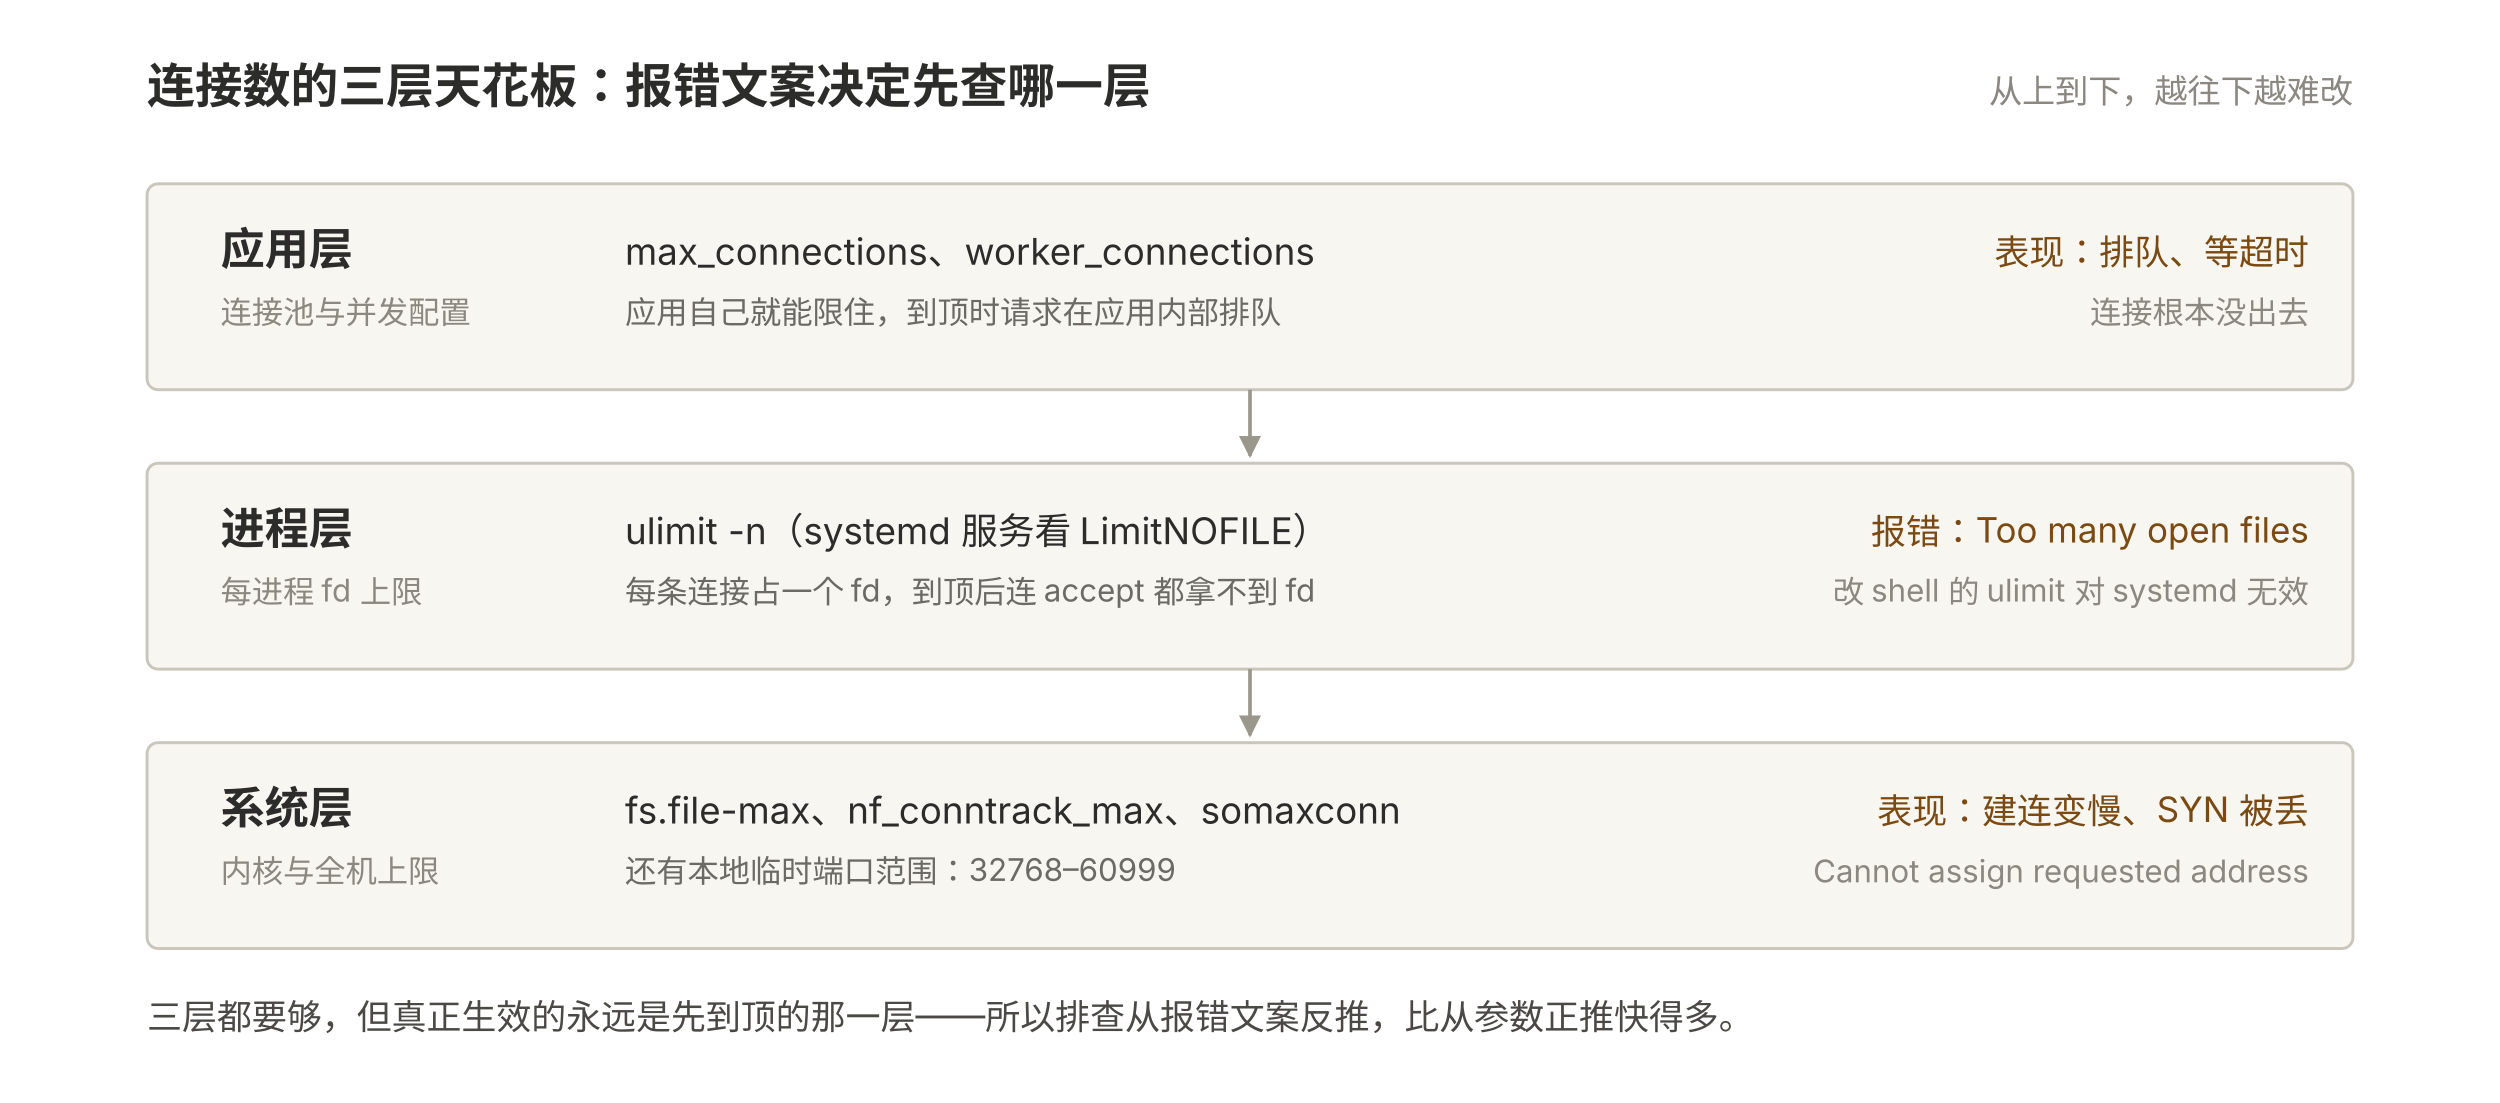
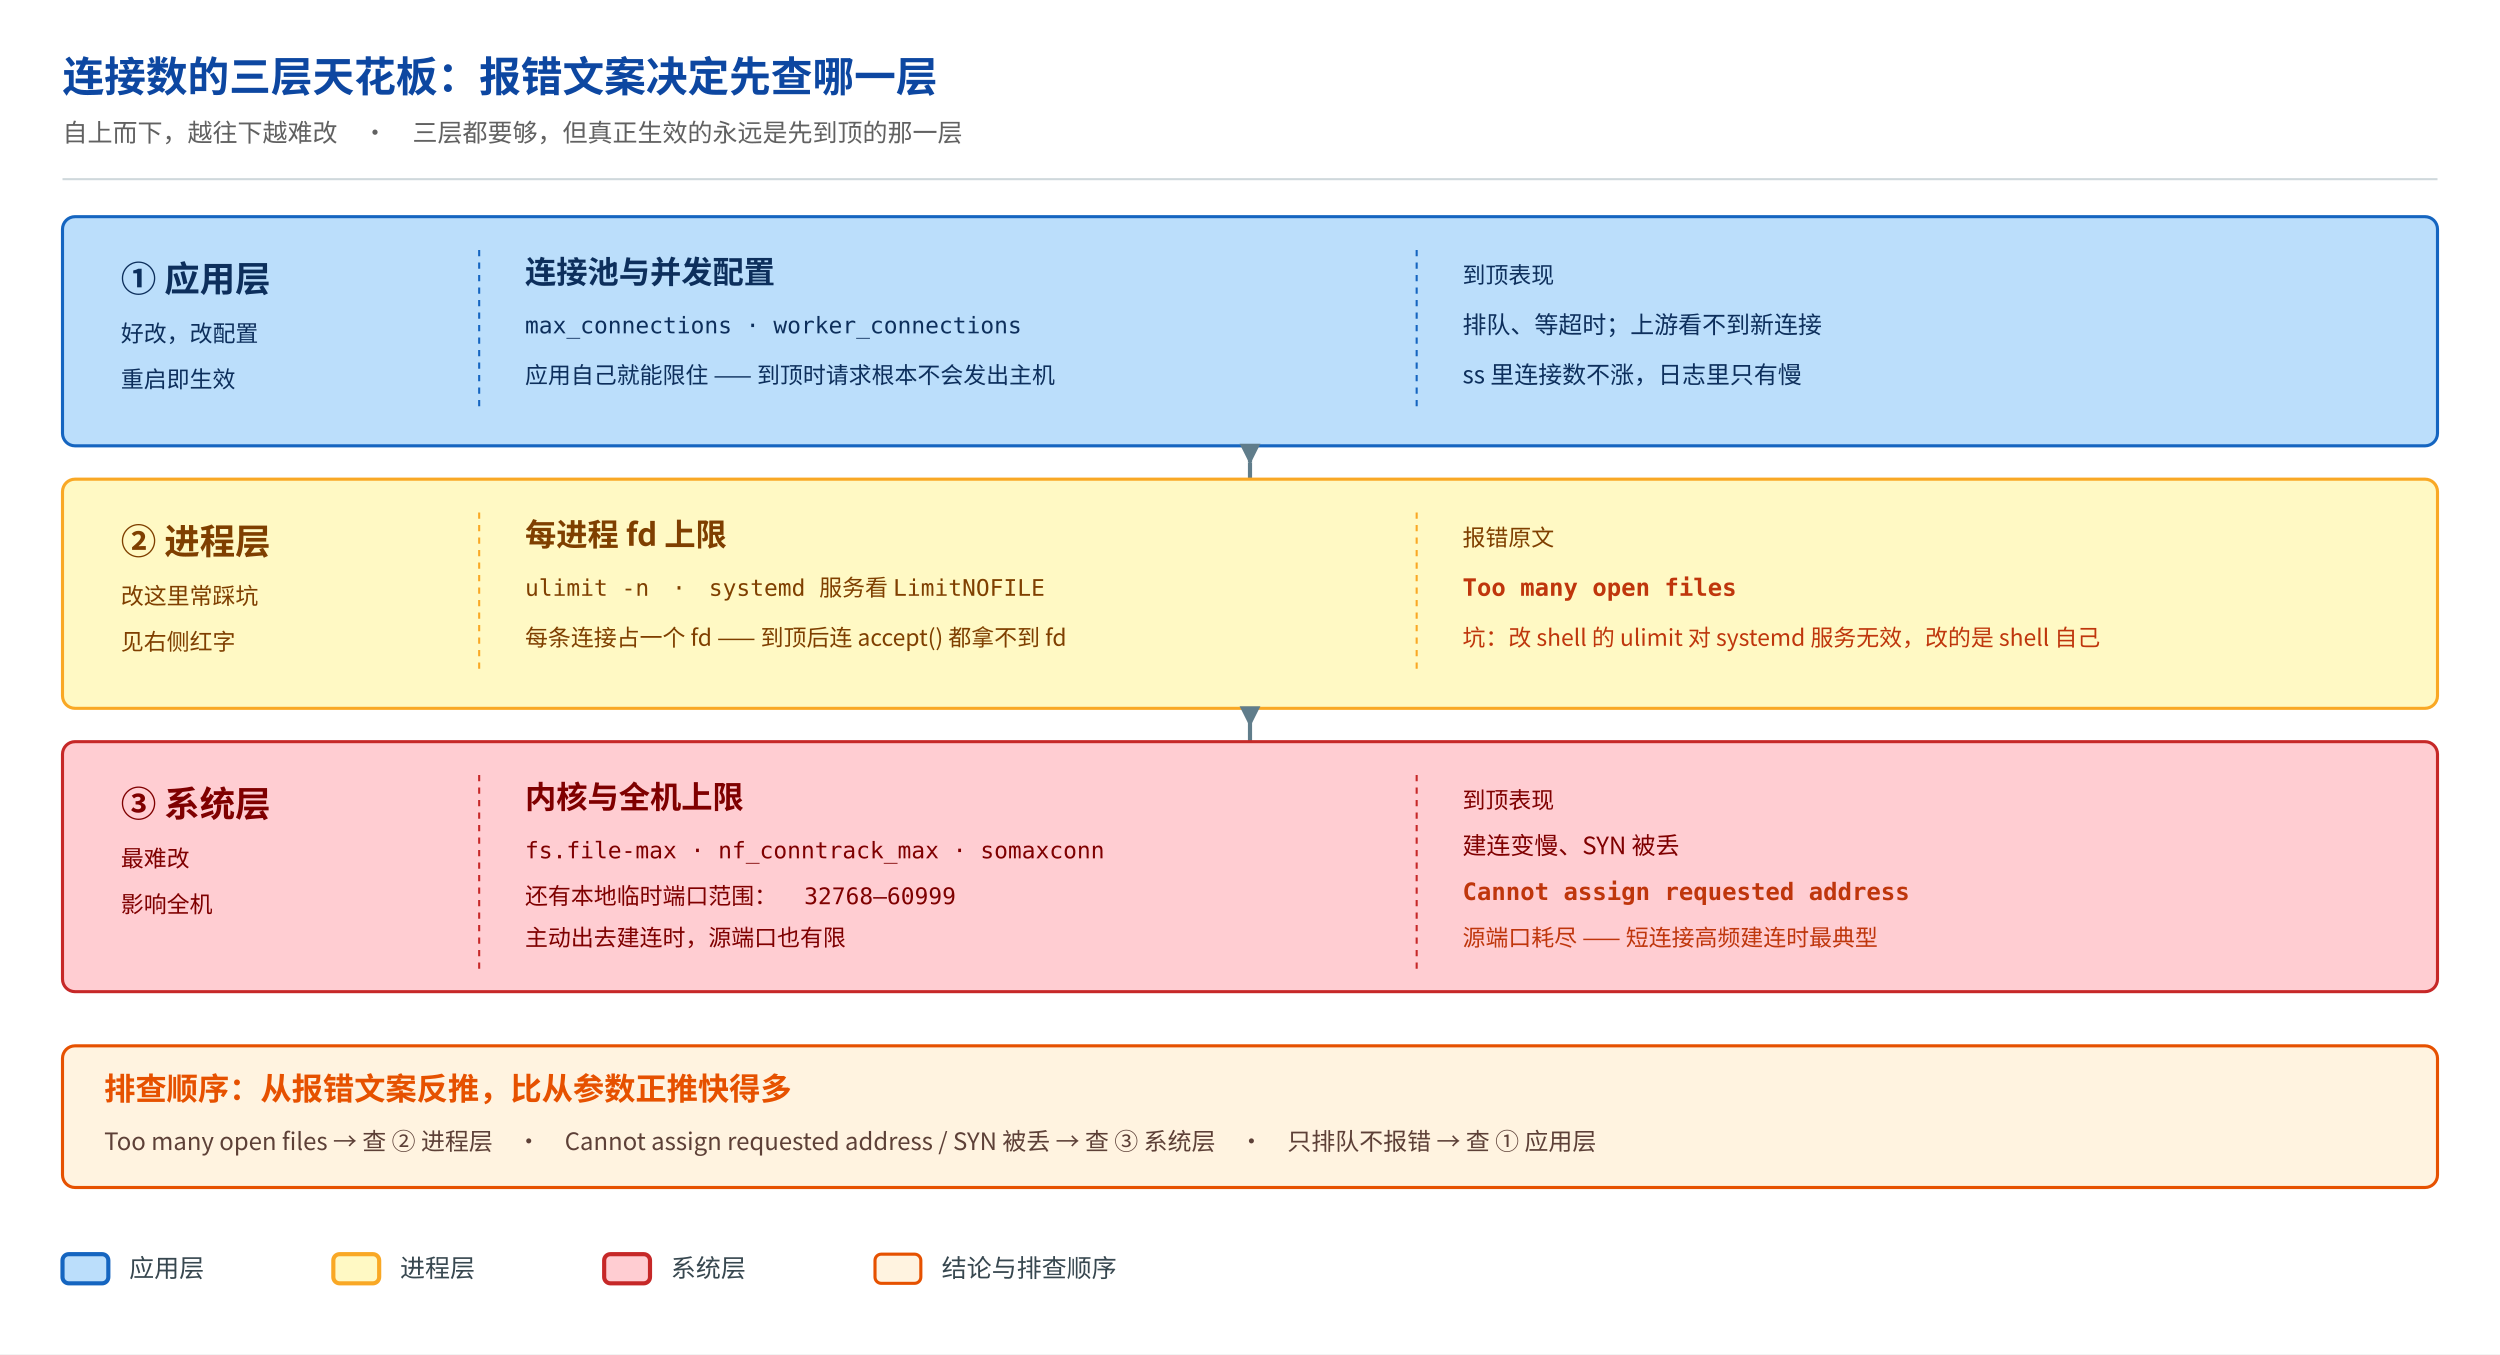
- <svg xmlns="http://www.w3.org/2000/svg" viewBox="0 0 1200 529.41" width="1200" height="529.41" font-family="-apple-system, 'Segoe UI', 'Microsoft YaHei', 'PingFang SC', sans-serif">
-   <g transform="scale(1.764706)">
-     <rect width="680" height="300" fill="#FFFFFF" />
-     <defs>
-       <marker id="ar5" viewBox="0 0 10 10" refX="9" refY="5" markerWidth="6" markerHeight="6" orient="auto">
-         <path d="M0,0 L10,5 L0,10 Z" fill="#9A978D" />
-       </marker>
-     </defs>
-     <g>
-       <text x="40" y="28" font-size="13" font-weight="600" fill="#2C2C2A">连接数的三层天花板：报错文案决定先查哪一层</text>
-       <text x="640" y="28" font-size="9" fill="#8A8880" text-anchor="end">从上到下，越往下越难改</text>
-       <rect x="40" y="50" width="600" height="56" rx="3" fill="#F8F6F1" stroke="#C9C6BC" stroke-width="0.8" />
-       <text x="60" y="72" font-size="12" font-weight="600" fill="#2C2C2A">应用层</text>
-       <text x="60" y="88" font-size="8.5" fill="#8A8880">连接池与并发配置</text>
-       <text x="170" y="72" font-size="10" fill="#2C2C2A">max_connections、worker_connections</text>
-       <text x="170" y="88" font-size="8.5" fill="#6B6A65">应用自己就能限住，到顶时请求在应用内部排队</text>
-       <text x="628" y="72" font-size="9.5" fill="#7A4A12" text-anchor="end">表现：排队、等超时</text>
-       <text x="628" y="88" font-size="8.5" fill="#8A8880" text-anchor="end">连接根本没出去</text>
-       <line x1="340" y1="106" x2="340" y2="124" stroke="#9A978D" stroke-width="1" marker-end="url(#ar5)" />
-       <rect x="40" y="126" width="600" height="56" rx="3" fill="#F8F6F1" stroke="#C9C6BC" stroke-width="0.8" />
-       <text x="60" y="148" font-size="12" font-weight="600" fill="#2C2C2A">进程层</text>
-       <text x="60" y="164" font-size="8.5" fill="#8A8880">每进程 fd 上限</text>
-       <text x="170" y="148" font-size="10" fill="#2C2C2A">ulimit -n（systemd 服务看 LimitNOFILE）</text>
-       <text x="170" y="164" font-size="8.5" fill="#6B6A65">每条连接占一个 fd，到顶后连 accept 都拿不到 fd</text>
-       <text x="628" y="148" font-size="9.5" fill="#7A4A12" text-anchor="end">报错：Too many open files</text>
-       <text x="628" y="164" font-size="8.5" fill="#8A8880" text-anchor="end">改 shell 的 ulimit 对 systemd 无效</text>
-       <line x1="340" y1="182" x2="340" y2="200" stroke="#9A978D" stroke-width="1" marker-end="url(#ar5)" />
-       <rect x="40" y="202" width="600" height="56" rx="3" fill="#F8F6F1" stroke="#C9C6BC" stroke-width="0.8" />
-       <text x="60" y="224" font-size="12" font-weight="600" fill="#2C2C2A">系统层</text>
-       <text x="60" y="240" font-size="8.5" fill="#8A8880">内核与全机上限</text>
-       <text x="170" y="224" font-size="10" fill="#2C2C2A">fs.file-max、nf_conntrack_max、somaxconn</text>
-       <text x="170" y="240" font-size="8.5" fill="#6B6A65">还有本地临时端口范围：32768–60999</text>
-       <text x="628" y="224" font-size="9.5" fill="#7A4A12" text-anchor="end">表现：建连变慢、SYN 被丢</text>
-       <text x="628" y="240" font-size="8.5" fill="#8A8880" text-anchor="end">Cannot assign requested address</text>
-       <text x="40" y="280" font-size="9.5" fill="#4A4945">三层都要够，但真正生效的永远是先到顶的那一层——所以排查从报错文案反推，比从参数正推快得多。</text>
-     </g>
-   </g>
+ <svg xmlns="http://www.w3.org/2000/svg" width="1200" height="650" viewBox="0 0 1200 650">
+   <defs>
+     <marker id="arrowGray" markerWidth="10" markerHeight="10" refX="9" refY="5" orient="auto" markerUnits="userSpaceOnUse">
+       <path d="M 0 0 L 10 5 L 0 10 z" fill="#607d8b" />
+     </marker>
+   </defs>
+   <rect x="0" y="0" width="1200" height="650" fill="#ffffff" />
+   <text x="30" y="44" font-size="20" font-weight="bold" fill="#0d47a1" font-family="Microsoft YaHei, PingFang SC, Noto Sans CJK SC, sans-serif">连接数的三层天花板：报错文案决定先查哪一层</text>
+   <text x="30" y="68" font-size="12" fill="#616161" font-family="Microsoft YaHei, PingFang SC, Noto Sans CJK SC, sans-serif">自上而下，越往下越难改　·　三层都要够，但真正生效的永远是先到顶的那一层</text>
+   <line x1="30" y1="86" x2="1170" y2="86" stroke="#cfd8dc" stroke-width="1" />
+   <rect x="30" y="104" width="1140" height="110" rx="6" fill="#bbdefb" stroke="#1565c0" stroke-width="1.5" />
+   <text x="58" y="140" font-size="17" font-weight="bold" fill="#0d2f5c" font-family="Microsoft YaHei, PingFang SC, Noto Sans CJK SC, sans-serif">① 应用层</text>
+   <text x="58" y="164" font-size="11" fill="#0d2f5c" font-family="Microsoft YaHei, PingFang SC, Noto Sans CJK SC, sans-serif">好改，改配置</text>
+   <text x="58" y="186" font-size="11" fill="#0d2f5c" font-family="Microsoft YaHei, PingFang SC, Noto Sans CJK SC, sans-serif">重启即生效</text>
+   <line x1="230" y1="120" x2="230" y2="198" stroke="#1565c0" stroke-width="1" stroke-dasharray="3 3" />
+   <text x="252" y="136" font-size="15" font-weight="bold" fill="#0d2f5c" font-family="Microsoft YaHei, PingFang SC, Noto Sans CJK SC, sans-serif">连接池与并发配置</text>
+   <text x="252" y="160" font-size="11" fill="#0d2f5c" font-family="ui-monospace,Menlo,Consolas,monospace">max_connections · worker_connections</text>
+   <text x="252" y="184" font-size="11" fill="#0d2f5c" font-family="Microsoft YaHei, PingFang SC, Noto Sans CJK SC, sans-serif">应用自己就能限住 —— 到顶时请求根本不会发出主机</text>
+   <line x1="680" y1="120" x2="680" y2="198" stroke="#1565c0" stroke-width="1" stroke-dasharray="3 3" />
+   <text x="702" y="136" font-size="11" fill="#0d2f5c" font-family="Microsoft YaHei, PingFang SC, Noto Sans CJK SC, sans-serif">到顶表现</text>
+   <text x="702" y="160" font-size="11.5" fill="#0d2f5c" font-family="Microsoft YaHei, PingFang SC, Noto Sans CJK SC, sans-serif">排队、等超时；上游看不到新连接</text>
+   <text x="702" y="184" font-size="11.5" fill="#0d2f5c" font-family="Microsoft YaHei, PingFang SC, Noto Sans CJK SC, sans-serif">ss 里连接数不涨，日志里只有慢</text>
+   <line x1="600" y1="214" x2="600" y2="222" stroke="#607d8b" stroke-width="2" marker-end="url(#arrowGray)" />
+   <line x1="600" y1="222" x2="600" y2="230" stroke="#607d8b" stroke-width="2" />
+   <rect x="30" y="230" width="1140" height="110" rx="6" fill="#fff9c4" stroke="#f9a825" stroke-width="1.5" />
+   <text x="58" y="266" font-size="17" font-weight="bold" fill="#7f3f00" font-family="Microsoft YaHei, PingFang SC, Noto Sans CJK SC, sans-serif">② 进程层</text>
+   <text x="58" y="290" font-size="11" fill="#7f3f00" font-family="Microsoft YaHei, PingFang SC, Noto Sans CJK SC, sans-serif">改这里常踩坑</text>
+   <text x="58" y="312" font-size="11" fill="#7f3f00" font-family="Microsoft YaHei, PingFang SC, Noto Sans CJK SC, sans-serif">见右侧红字</text>
+   <line x1="230" y1="246" x2="230" y2="324" stroke="#f9a825" stroke-width="1" stroke-dasharray="3 3" />
+   <text x="252" y="262" font-size="15" font-weight="bold" fill="#7f3f00" font-family="Microsoft YaHei, PingFang SC, Noto Sans CJK SC, sans-serif">每进程 fd 上限</text>
+   <text x="252" y="286" font-size="11" fill="#7f3f00" font-family="ui-monospace,Menlo,Consolas,monospace">ulimit -n　·　systemd 服务看 LimitNOFILE</text>
+   <text x="252" y="310" font-size="11" fill="#7f3f00" font-family="Microsoft YaHei, PingFang SC, Noto Sans CJK SC, sans-serif">每条连接占一个 fd —— 到顶后连 accept() 都拿不到 fd</text>
+   <line x1="680" y1="246" x2="680" y2="324" stroke="#f9a825" stroke-width="1" stroke-dasharray="3 3" />
+   <text x="702" y="262" font-size="11" fill="#7f3f00" font-family="Microsoft YaHei, PingFang SC, Noto Sans CJK SC, sans-serif">报错原文</text>
+   <text x="702" y="286" font-size="11.5" font-weight="bold" fill="#bf360c" font-family="ui-monospace,Menlo,Consolas,monospace">Too many open files</text>
+   <text x="702" y="310" font-size="11" fill="#bf360c" font-family="Microsoft YaHei, PingFang SC, Noto Sans CJK SC, sans-serif">坑：改 shell 的 ulimit 对 systemd 服务无效，改的是 shell 自己</text>
+   <line x1="600" y1="340" x2="600" y2="348" stroke="#607d8b" stroke-width="2" marker-end="url(#arrowGray)" />
+   <line x1="600" y1="348" x2="600" y2="356" stroke="#607d8b" stroke-width="2" />
+   <rect x="30" y="356" width="1140" height="120" rx="6" fill="#ffcdd2" stroke="#c62828" stroke-width="1.5" />
+   <text x="58" y="392" font-size="17" font-weight="bold" fill="#7f0000" font-family="Microsoft YaHei, PingFang SC, Noto Sans CJK SC, sans-serif">③ 系统层</text>
+   <text x="58" y="416" font-size="11" fill="#7f0000" font-family="Microsoft YaHei, PingFang SC, Noto Sans CJK SC, sans-serif">最难改</text>
+   <text x="58" y="438" font-size="11" fill="#7f0000" font-family="Microsoft YaHei, PingFang SC, Noto Sans CJK SC, sans-serif">影响全机</text>
+   <line x1="230" y1="372" x2="230" y2="468" stroke="#c62828" stroke-width="1" stroke-dasharray="3 3" />
+   <text x="252" y="388" font-size="15" font-weight="bold" fill="#7f0000" font-family="Microsoft YaHei, PingFang SC, Noto Sans CJK SC, sans-serif">内核与全机上限</text>
+   <text x="252" y="412" font-size="11" fill="#7f0000" font-family="ui-monospace,Menlo,Consolas,monospace">fs.file-max · nf_conntrack_max · somaxconn</text>
+   <text x="252" y="434" font-size="11" fill="#7f0000" font-family="Microsoft YaHei, PingFang SC, Noto Sans CJK SC, sans-serif">还有本地临时端口范围：</text>
+   <text x="386" y="434" font-size="11" fill="#7f0000" font-family="ui-monospace,Menlo,Consolas,monospace">32768–60999</text>
+   <text x="252" y="454" font-size="11" fill="#7f0000" font-family="Microsoft YaHei, PingFang SC, Noto Sans CJK SC, sans-serif">主动出去建连时，源端口也有限</text>
+   <line x1="680" y1="372" x2="680" y2="468" stroke="#c62828" stroke-width="1" stroke-dasharray="3 3" />
+   <text x="702" y="388" font-size="11" fill="#7f0000" font-family="Microsoft YaHei, PingFang SC, Noto Sans CJK SC, sans-serif">到顶表现</text>
+   <text x="702" y="410" font-size="11.5" fill="#7f0000" font-family="Microsoft YaHei, PingFang SC, Noto Sans CJK SC, sans-serif">建连变慢、SYN 被丢</text>
+   <text x="702" y="432" font-size="11.5" font-weight="bold" fill="#bf360c" font-family="ui-monospace,Menlo,Consolas,monospace">Cannot assign requested address</text>
+   <text x="702" y="454" font-size="11" fill="#bf360c" font-family="Microsoft YaHei, PingFang SC, Noto Sans CJK SC, sans-serif">源端口耗尽 —— 短连接高频建连时最典型</text>
+   <rect x="30" y="502" width="1140" height="68" rx="6" fill="#fff3e0" stroke="#e65100" stroke-width="1.5" />
+   <text x="50" y="528" font-size="15" font-weight="bold" fill="#e65100" font-family="Microsoft YaHei, PingFang SC, Noto Sans CJK SC, sans-serif">排查顺序：从报错文案反推，比从参数正推快得多</text>
+   <text x="50" y="552" font-size="11.5" fill="#5d4037" font-family="Microsoft YaHei, PingFang SC, Noto Sans CJK SC, sans-serif">Too many open files → 查 ② 进程层　·　Cannot assign requested address / SYN 被丢 → 查 ③ 系统层　·　只排队不报错 → 查 ① 应用层</text>
+   <rect x="30" y="602" width="22" height="14" rx="3" fill="#bbdefb" stroke="#1565c0" stroke-width="2" />
+   <text x="62" y="613" font-size="12" fill="#37474f" font-family="Microsoft YaHei, PingFang SC, Noto Sans CJK SC, sans-serif">应用层</text>
+   <rect x="160" y="602" width="22" height="14" rx="3" fill="#fff9c4" stroke="#f9a825" stroke-width="2" />
+   <text x="192" y="613" font-size="12" fill="#37474f" font-family="Microsoft YaHei, PingFang SC, Noto Sans CJK SC, sans-serif">进程层</text>
+   <rect x="290" y="602" width="22" height="14" rx="3" fill="#ffcdd2" stroke="#c62828" stroke-width="2" />
+   <text x="322" y="613" font-size="12" fill="#37474f" font-family="Microsoft YaHei, PingFang SC, Noto Sans CJK SC, sans-serif">系统层</text>
+   <rect x="420" y="602" width="22" height="14" rx="3" fill="#fff3e0" stroke="#e65100" stroke-width="1.5" />
+   <text x="452" y="613" font-size="12" fill="#37474f" font-family="Microsoft YaHei, PingFang SC, Noto Sans CJK SC, sans-serif">结论与排查顺序</text>
</svg>
